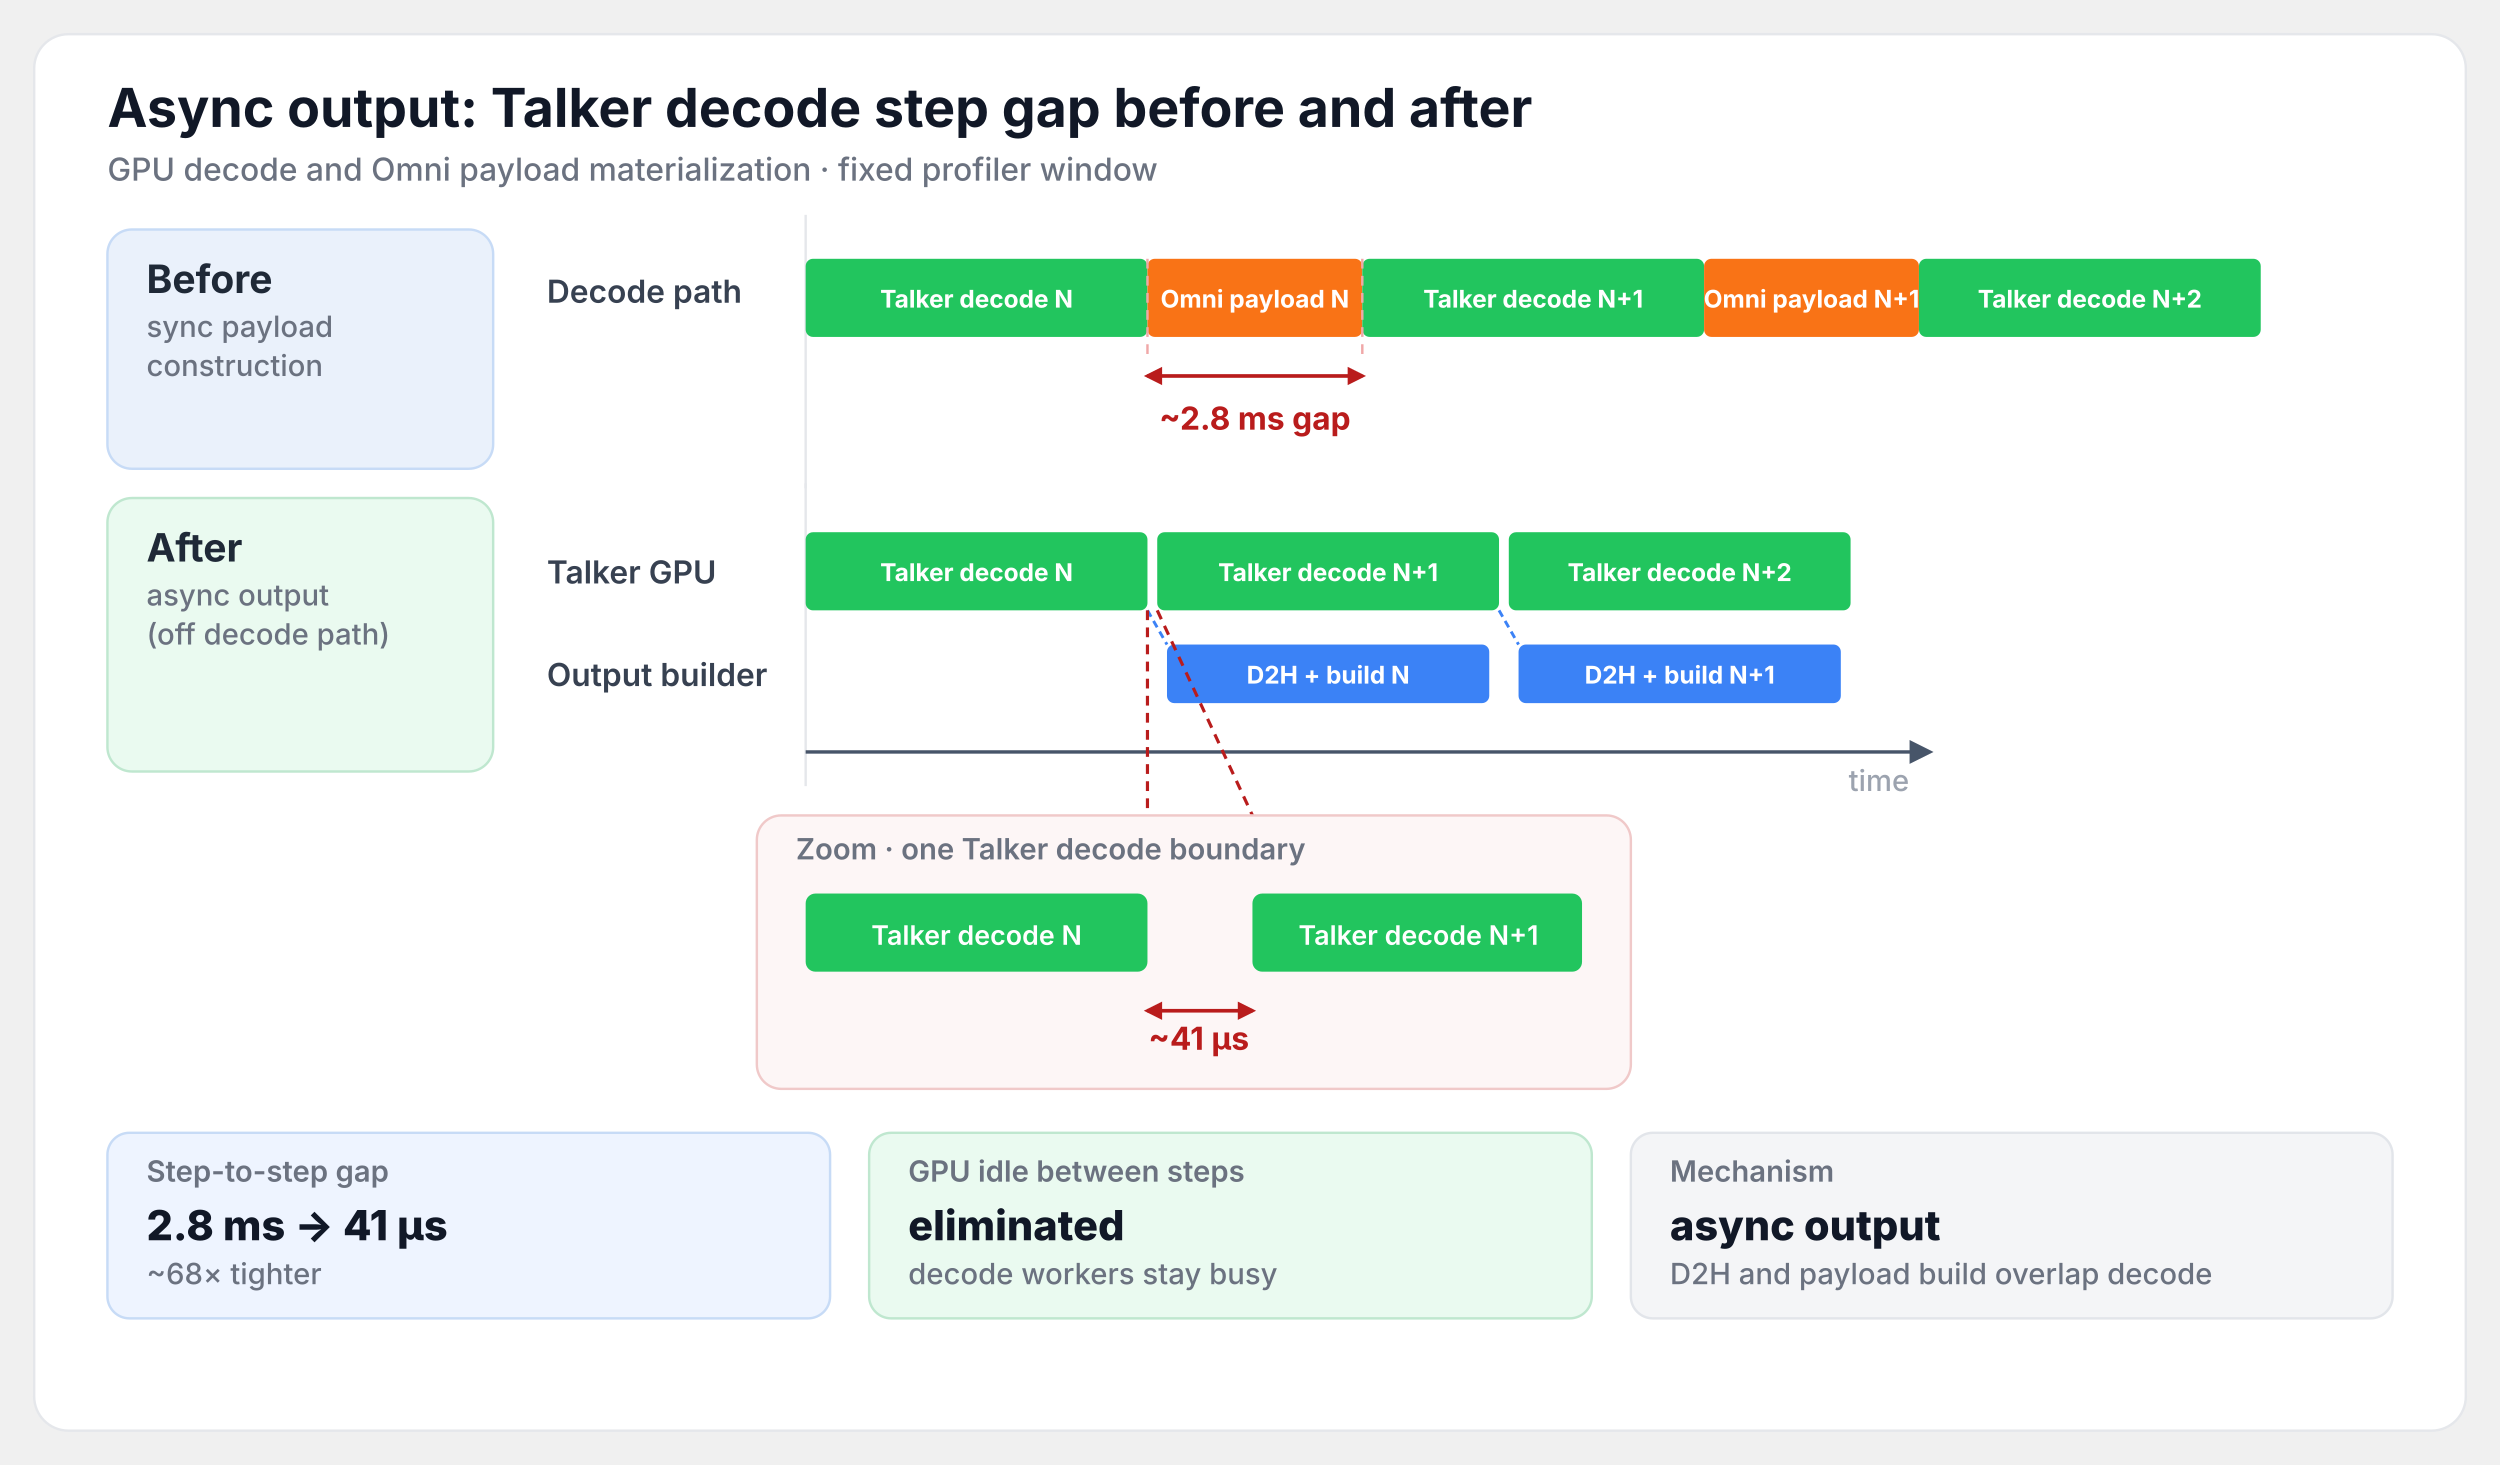
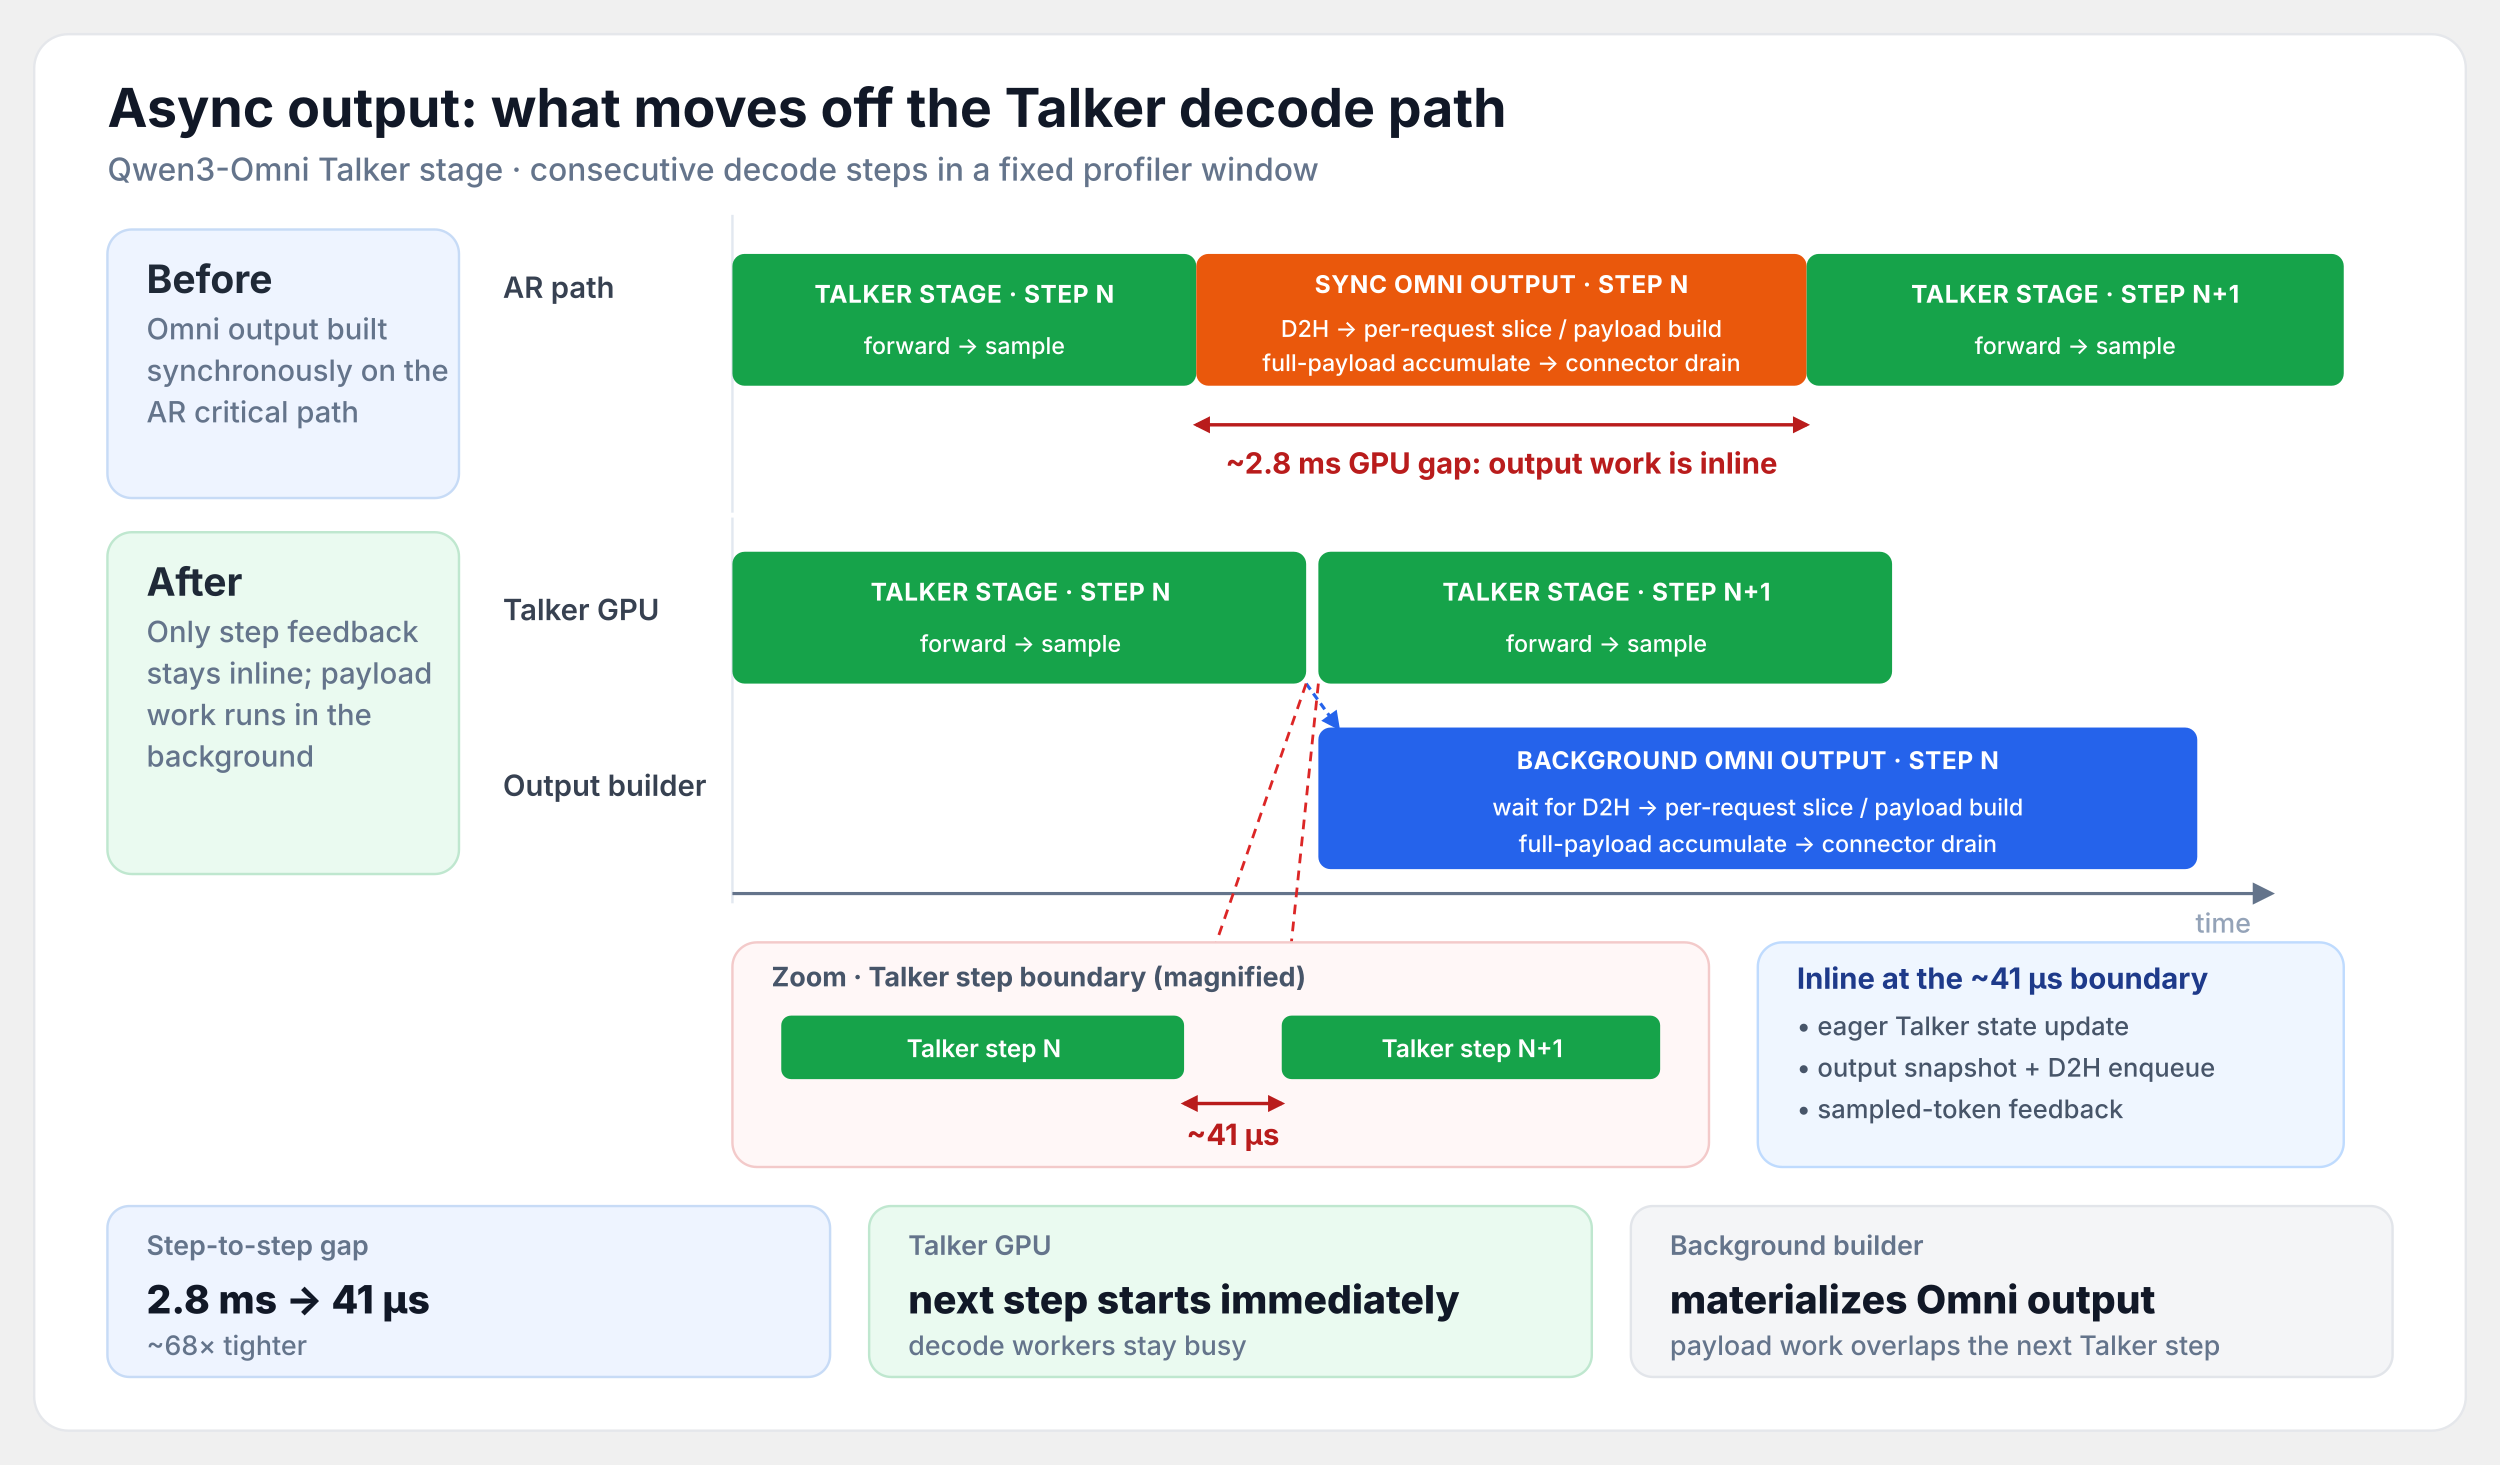
<svg xmlns="http://www.w3.org/2000/svg" width="1024" height="600" viewBox="0 0 1024 600" role="img" aria-labelledby="title desc">
  <defs>
-     <marker id="dim" viewBox="0 0 10 10" refX="8" refY="5" markerWidth="7" markerHeight="7" orient="auto">
-       <path d="M 0 0 L 10 5 L 0 10 z" fill="#475569" />
+     <marker id="time-arrow" viewBox="0 0 10 10" refX="8" refY="5" markerWidth="7" markerHeight="7" orient="auto">
+       <path d="M 0 0 L 10 5 L 0 10 z" fill="#64748b" />
    </marker>
-     <marker id="dimr-sm" viewBox="0 0 10 10" refX="8" refY="5" markerWidth="5" markerHeight="5" orient="auto">
+     <marker id="red-end" viewBox="0 0 10 10" refX="8" refY="5" markerWidth="5" markerHeight="5" orient="auto">
      <path d="M 0 0 L 10 5 L 0 10 z" fill="#b91c1c" />
    </marker>
-     <marker id="dimrstart-sm" viewBox="0 0 10 10" refX="2" refY="5" markerWidth="5" markerHeight="5" orient="auto">
+     <marker id="red-start" viewBox="0 0 10 10" refX="2" refY="5" markerWidth="5" markerHeight="5" orient="auto">
      <path d="M 10 0 L 0 5 L 10 10 z" fill="#b91c1c" />
    </marker>
+     <marker id="blue-end" viewBox="0 0 10 10" refX="8" refY="5" markerWidth="6" markerHeight="6" orient="auto">
+       <path d="M 0 0 L 10 5 L 0 10 z" fill="#2563eb" />
+     </marker>
    <style>
-       .card { fill: #ffffff; stroke: #e5e7eb; }
+       .canvas { fill: #ffffff; stroke: #e5e7eb; }
      .title { font: 700 22px system-ui, -apple-system, Segoe UI, sans-serif; fill: #111827; }
-       .subtitle { font: 500 13px system-ui, -apple-system, Segoe UI, sans-serif; fill: #6b7280; }
+       .subtitle { font: 500 13px system-ui, -apple-system, Segoe UI, sans-serif; fill: #64748b; }
      .phase { font: 700 16px system-ui, -apple-system, Segoe UI, sans-serif; fill: #1f2937; }
-       .phase-sub { font: 500 12px system-ui, -apple-system, Segoe UI, sans-serif; fill: #6b7280; }
-       .row-label { font: 600 13px system-ui, -apple-system, Segoe UI, sans-serif; fill: #374151; }
-       .block-label { font: 700 10px system-ui, -apple-system, Segoe UI, sans-serif; fill: #ffffff; }
-       .payload-label { font: 700 10px system-ui, -apple-system, Segoe UI, sans-serif; fill: #ffffff; }
-       .axis { font: 500 12px system-ui, -apple-system, Segoe UI, sans-serif; fill: #9ca3af; }
-       .dimtext { font: 700 13px system-ui, -apple-system, Segoe UI, sans-serif; fill: #b91c1c; }
-       .zoom-cap { font: 600 12px system-ui, -apple-system, Segoe UI, sans-serif; fill: #6b7280; }
-       .zoom-gap { font: 700 13px system-ui, -apple-system, Segoe UI, sans-serif; fill: #b91c1c; }
-       .zoom-step { font: 600 11px system-ui, -apple-system, Segoe UI, sans-serif; fill: #ffffff; }
-       .gpu { fill: #22c55e; }
-       .sync-payload { fill: #f97316; }
-       .async-payload { fill: #3b82f6; }
-       .before-box { fill: #eaf1fb; stroke: #c7dbf6; }
-       .after-box { fill: #eafaf0; stroke: #bfe7cf; }
-       .dim { stroke: #475569; stroke-width: 1.4; fill: none; marker-end: url(#dim); }
-       .dimred-sm { stroke: #b91c1c; stroke-width: 1.5; }
-       .guide { stroke: #e5e7eb; stroke-width: 1; }
-       .guide-red { stroke: #f0a8a8; stroke-width: 1; stroke-dasharray: 4 3; }
-       .lead { stroke: #b91c1c; stroke-width: 1.3; stroke-dasharray: 4 3; fill: none; }
-       .handoff { stroke: #3b82f6; stroke-width: 1.2; stroke-dasharray: 3 2; fill: none; }
-       .zoom-box { fill: #fdf6f6; stroke: #f0c9c9; }
+       .phase-sub { font: 500 12px system-ui, -apple-system, Segoe UI, sans-serif; fill: #64748b; }
+       .lane { font: 600 12px system-ui, -apple-system, Segoe UI, sans-serif; fill: #374151; }
+       .block-title { font: 700 10px system-ui, -apple-system, Segoe UI, sans-serif; letter-spacing: .25px; fill: #ffffff; }
+       .block-op { font: 500 9.5px system-ui, -apple-system, Segoe UI, sans-serif; fill: #ffffff; }
+       .axis { font: 500 11px system-ui, -apple-system, Segoe UI, sans-serif; fill: #94a3b8; }
+       .measure { font: 700 12px system-ui, -apple-system, Segoe UI, sans-serif; fill: #b91c1c; }
+       .inset-title { font: 700 11px system-ui, -apple-system, Segoe UI, sans-serif; fill: #475569; }
+       .inset-step { font: 600 10px system-ui, -apple-system, Segoe UI, sans-serif; fill: #ffffff; }
+       .note-title { font: 700 12px system-ui, -apple-system, Segoe UI, sans-serif; fill: #1e3a8a; }
+       .note-text { font: 500 10.5px system-ui, -apple-system, Segoe UI, sans-serif; fill: #475569; }
+       .stat-cap { font: 600 11px system-ui, -apple-system, Segoe UI, sans-serif; fill: #64748b; }
+       .stat-big { font: 800 16px system-ui, -apple-system, Segoe UI, sans-serif; fill: #111827; }
+       .stat-sub { font: 500 11px system-ui, -apple-system, Segoe UI, sans-serif; fill: #64748b; }
+       .before-card { fill: #eef4ff; stroke: #c7dbf6; }
+       .after-card { fill: #eafaf0; stroke: #bfe7cf; }
+       .talker { fill: #16a34a; }
+       .sync-output { fill: #ea580c; }
+       .async-output { fill: #2563eb; }
+       .zoom-card { fill: #fff7f7; stroke: #f3caca; }
+       .note-card { fill: #eff6ff; stroke: #bfdbfe; }
      .stat-blue { fill: #eef4ff; stroke: #c7dbf6; }
      .stat-green { fill: #eafaf0; stroke: #bfe7cf; }
      .stat-gray { fill: #f4f5f7; stroke: #e2e5ea; }
-       .stat-cap { font: 600 12px system-ui, -apple-system, Segoe UI, sans-serif; fill: #6b7280; }
-       .stat-big { font: 800 17px system-ui, -apple-system, Segoe UI, sans-serif; fill: #111827; }
-       .stat-sub { font: 500 12px system-ui, -apple-system, Segoe UI, sans-serif; fill: #6b7280; }
+       .guide { stroke: #e2e8f0; stroke-width: 1; }
+       .time-line { stroke: #64748b; stroke-width: 1.3; fill: none; marker-end: url(#time-arrow); }
+       .measure-line { stroke: #b91c1c; stroke-width: 1.4; marker-start: url(#red-start); marker-end: url(#red-end); }
+       .zoom-lead { stroke: #dc2626; stroke-width: 1.15; stroke-dasharray: 4 3; fill: none; }
+       .handoff { stroke: #2563eb; stroke-width: 1.3; stroke-dasharray: 3 2; fill: none; marker-end: url(#blue-end); }
    </style>
  </defs>
-   <rect x="14" y="14" width="996" height="572" rx="14" class="card" />
-   <text x="44" y="52" class="title">Async output: Talker decode step gap before and after</text>
-   <text x="44" y="74" class="subtitle">GPU decode and Omni payload materialization · fixed profiler window</text>
-   <rect x="44" y="94" width="158" height="98" rx="10" class="before-box" />
+   <rect x="14" y="14" width="996" height="572" rx="14" class="canvas" />
+   <text x="44" y="52" class="title">Async output: what moves off the Talker decode path</text>
+   <text x="44" y="74" class="subtitle">Qwen3-Omni Talker stage · consecutive decode steps in a fixed profiler window</text>
+   <rect x="44" y="94" width="144" height="110" rx="10" class="before-card" />
  <text x="60" y="120" class="phase">Before</text>
-   <text x="60" y="138" class="phase-sub">sync payload</text>
-   <text x="60" y="154" class="phase-sub">construction</text>
-   <text x="224" y="124" class="row-label">Decode path</text>
-   <line x1="330" y1="88" x2="330" y2="200" class="guide" />
-   <rect x="330" y="106" width="140" height="32" rx="3" class="gpu" />
-   <rect x="470" y="106" width="88" height="32" rx="3" class="sync-payload" />
-   <rect x="558" y="106" width="140" height="32" rx="3" class="gpu" />
-   <rect x="698" y="106" width="88" height="32" rx="3" class="sync-payload" />
-   <rect x="786" y="106" width="140" height="32" rx="3" class="gpu" />
-   <text x="400" y="126" text-anchor="middle" class="block-label">Talker decode N</text>
-   <text x="514" y="126" text-anchor="middle" class="payload-label">Omni payload N</text>
-   <text x="628" y="126" text-anchor="middle" class="block-label">Talker decode N+1</text>
-   <text x="742" y="126" text-anchor="middle" class="payload-label">Omni payload N+1</text>
-   <text x="856" y="126" text-anchor="middle" class="block-label">Talker decode N+2</text>
-   <line x1="470" y1="106" x2="470" y2="148" class="guide-red" />
-   <line x1="558" y1="106" x2="558" y2="148" class="guide-red" />
-   <line x1="470" y1="154" x2="558" y2="154" class="dimred-sm" marker-start="url(#dimrstart-sm)" marker-end="url(#dimr-sm)" />
-   <text x="514" y="176" text-anchor="middle" class="dimtext">~2.8 ms gap</text>
-   <rect x="44" y="204" width="158" height="112" rx="10" class="after-box" />
-   <text x="60" y="230" class="phase">After</text>
-   <text x="60" y="248" class="phase-sub">async output</text>
-   <text x="60" y="264" class="phase-sub">(off decode path)</text>
-   <text x="224" y="239" class="row-label">Talker GPU</text>
-   <text x="224" y="281" class="row-label">Output builder</text>
-   <line x1="330" y1="198" x2="330" y2="322" class="guide" />
-   <rect x="330" y="218" width="140" height="32" rx="3" class="gpu" />
-   <rect x="474" y="218" width="140" height="32" rx="3" class="gpu" />
-   <rect x="618" y="218" width="140" height="32" rx="3" class="gpu" />
-   <text x="400" y="238" text-anchor="middle" class="block-label">Talker decode N</text>
-   <text x="544" y="238" text-anchor="middle" class="block-label">Talker decode N+1</text>
-   <text x="688" y="238" text-anchor="middle" class="block-label">Talker decode N+2</text>
-   <path d="M 470 250 L 478 264" class="handoff" />
-   <path d="M 614 250 L 622 264" class="handoff" />
-   <rect x="478" y="264" width="132" height="24" rx="3" class="async-payload" />
-   <rect x="622" y="264" width="132" height="24" rx="3" class="async-payload" />
-   <text x="544" y="280" text-anchor="middle" class="payload-label">D2H + build N</text>
-   <text x="688" y="280" text-anchor="middle" class="payload-label">D2H + build N+1</text>
-   <line x1="330" y1="308" x2="790" y2="308" class="dim" />
-   <text x="782" y="324" text-anchor="end" class="axis">time</text>
-   <line x1="470" y1="250" x2="470" y2="414" class="lead" />
-   <line x1="474" y1="250" x2="513" y2="334" class="lead" />
-   <line x1="513" y1="334" x2="513" y2="414" class="lead" />
-   <rect x="310" y="334" width="358" height="112" rx="10" class="zoom-box" />
-   <text x="326" y="352" class="zoom-cap">Zoom · one Talker decode boundary</text>
-   <rect x="330" y="366" width="140" height="32" rx="4" class="gpu" />
-   <rect x="513" y="366" width="135" height="32" rx="4" class="gpu" />
-   <text x="400" y="387" text-anchor="middle" class="zoom-step">Talker decode N</text>
-   <text x="581" y="387" text-anchor="middle" class="zoom-step">Talker decode N+1</text>
-   <line x1="470" y1="414" x2="513" y2="414" class="dimred-sm" marker-start="url(#dimrstart-sm)" marker-end="url(#dimr-sm)" />
-   <text x="491" y="430" text-anchor="middle" class="zoom-gap">~41 µs</text>
-   <rect x="44" y="464" width="296" height="76" rx="9" class="stat-blue" />
-   <text x="60" y="484" class="stat-cap">Step-to-step gap</text>
-   <text x="60" y="508" class="stat-big">2.8 ms → 41 µs</text>
-   <text x="60" y="526" class="stat-sub">~68× tighter</text>
-   <rect x="356" y="464" width="296" height="76" rx="9" class="stat-green" />
-   <text x="372" y="484" class="stat-cap">GPU idle between steps</text>
-   <text x="372" y="508" class="stat-big">eliminated</text>
-   <text x="372" y="526" class="stat-sub">decode workers stay busy</text>
-   <rect x="668" y="464" width="312" height="76" rx="9" class="stat-gray" />
-   <text x="684" y="484" class="stat-cap">Mechanism</text>
-   <text x="684" y="508" class="stat-big">async output</text>
-   <text x="684" y="526" class="stat-sub">D2H and payload build overlap decode</text>
+   <text x="60" y="139" class="phase-sub">Omni output built</text>
+   <text x="60" y="156" class="phase-sub">synchronously on the</text>
+   <text x="60" y="173" class="phase-sub">AR critical path</text>
+   <text x="206" y="122" class="lane">AR path</text>
+   <line x1="300" y1="88" x2="300" y2="210" class="guide" />
+   <rect x="300" y="104" width="190" height="54" rx="5" class="talker" />
+   <text x="395" y="124" text-anchor="middle" class="block-title">TALKER STAGE · STEP N</text>
+   <text x="395" y="145" text-anchor="middle" class="block-op">forward → sample</text>
+   <rect x="490" y="104" width="250" height="54" rx="5" class="sync-output" />
+   <text x="615" y="120" text-anchor="middle" class="block-title">SYNC OMNI OUTPUT · STEP N</text>
+   <text x="615" y="138" text-anchor="middle" class="block-op">D2H → per-request slice / payload build</text>
+   <text x="615" y="152" text-anchor="middle" class="block-op">full-payload accumulate → connector drain</text>
+   <rect x="740" y="104" width="220" height="54" rx="5" class="talker" />
+   <text x="850" y="124" text-anchor="middle" class="block-title">TALKER STAGE · STEP N+1</text>
+   <text x="850" y="145" text-anchor="middle" class="block-op">forward → sample</text>
+   <line x1="490" y1="174" x2="740" y2="174" class="measure-line" />
+   <text x="615" y="194" text-anchor="middle" class="measure">~2.8 ms GPU gap: output work is inline</text>
+   <rect x="44" y="218" width="144" height="140" rx="10" class="after-card" />
+   <text x="60" y="244" class="phase">After</text>
+   <text x="60" y="263" class="phase-sub">Only step feedback</text>
+   <text x="60" y="280" class="phase-sub">stays inline; payload</text>
+   <text x="60" y="297" class="phase-sub">work runs in the</text>
+   <text x="60" y="314" class="phase-sub">background</text>
+   <text x="206" y="254" class="lane">Talker GPU</text>
+   <text x="206" y="326" class="lane">Output builder</text>
+   <line x1="300" y1="212" x2="300" y2="370" class="guide" />
+   <rect x="300" y="226" width="235" height="54" rx="5" class="talker" />
+   <text x="418" y="246" text-anchor="middle" class="block-title">TALKER STAGE · STEP N</text>
+   <text x="418" y="267" text-anchor="middle" class="block-op">forward → sample</text>
+   <rect x="540" y="226" width="235" height="54" rx="5" class="talker" />
+   <text x="658" y="246" text-anchor="middle" class="block-title">TALKER STAGE · STEP N+1</text>
+   <text x="658" y="267" text-anchor="middle" class="block-op">forward → sample</text>
+   <path d="M 535 280 L 548 298" class="handoff" />
+   <rect x="540" y="298" width="360" height="58" rx="5" class="async-output" />
+   <text x="720" y="315" text-anchor="middle" class="block-title">BACKGROUND OMNI OUTPUT · STEP N</text>
+   <text x="720" y="334" text-anchor="middle" class="block-op">wait for D2H → per-request slice / payload build</text>
+   <text x="720" y="349" text-anchor="middle" class="block-op">full-payload accumulate → connector drain</text>
+   <line x1="300" y1="366" x2="930" y2="366" class="time-line" />
+   <text x="922" y="382" text-anchor="end" class="axis">time</text>
+   <line x1="535" y1="280" x2="485" y2="424" class="zoom-lead" />
+   <line x1="540" y1="280" x2="525" y2="424" class="zoom-lead" />
+   <rect x="300" y="386" width="400" height="92" rx="10" class="zoom-card" />
+   <text x="316" y="404" class="inset-title">Zoom · Talker step boundary (magnified)</text>
+   <rect x="320" y="416" width="165" height="26" rx="4" class="talker" />
+   <rect x="525" y="416" width="155" height="26" rx="4" class="talker" />
+   <text x="403" y="433" text-anchor="middle" class="inset-step">Talker step N</text>
+   <text x="603" y="433" text-anchor="middle" class="inset-step">Talker step N+1</text>
+   <line x1="485" y1="452" x2="525" y2="452" class="measure-line" />
+   <text x="505" y="469" text-anchor="middle" class="measure">~41 µs</text>
+   <rect x="720" y="386" width="240" height="92" rx="10" class="note-card" />
+   <text x="736" y="405" class="note-title">Inline at the ~41 µs boundary</text>
+   <text x="736" y="424" class="note-text">• eager Talker state update</text>
+   <text x="736" y="441" class="note-text">• output snapshot + D2H enqueue</text>
+   <text x="736" y="458" class="note-text">• sampled-token feedback</text>
+   <rect x="44" y="494" width="296" height="70" rx="9" class="stat-blue" />
+   <text x="60" y="514" class="stat-cap">Step-to-step gap</text>
+   <text x="60" y="538" class="stat-big">2.8 ms → 41 µs</text>
+   <text x="60" y="555" class="stat-sub">~68× tighter</text>
+   <rect x="356" y="494" width="296" height="70" rx="9" class="stat-green" />
+   <text x="372" y="514" class="stat-cap">Talker GPU</text>
+   <text x="372" y="538" class="stat-big">next step starts immediately</text>
+   <text x="372" y="555" class="stat-sub">decode workers stay busy</text>
+   <rect x="668" y="494" width="312" height="70" rx="9" class="stat-gray" />
+   <text x="684" y="514" class="stat-cap">Background builder</text>
+   <text x="684" y="538" class="stat-big">materializes Omni output</text>
+   <text x="684" y="555" class="stat-sub">payload work overlaps the next Talker step</text>
</svg>
